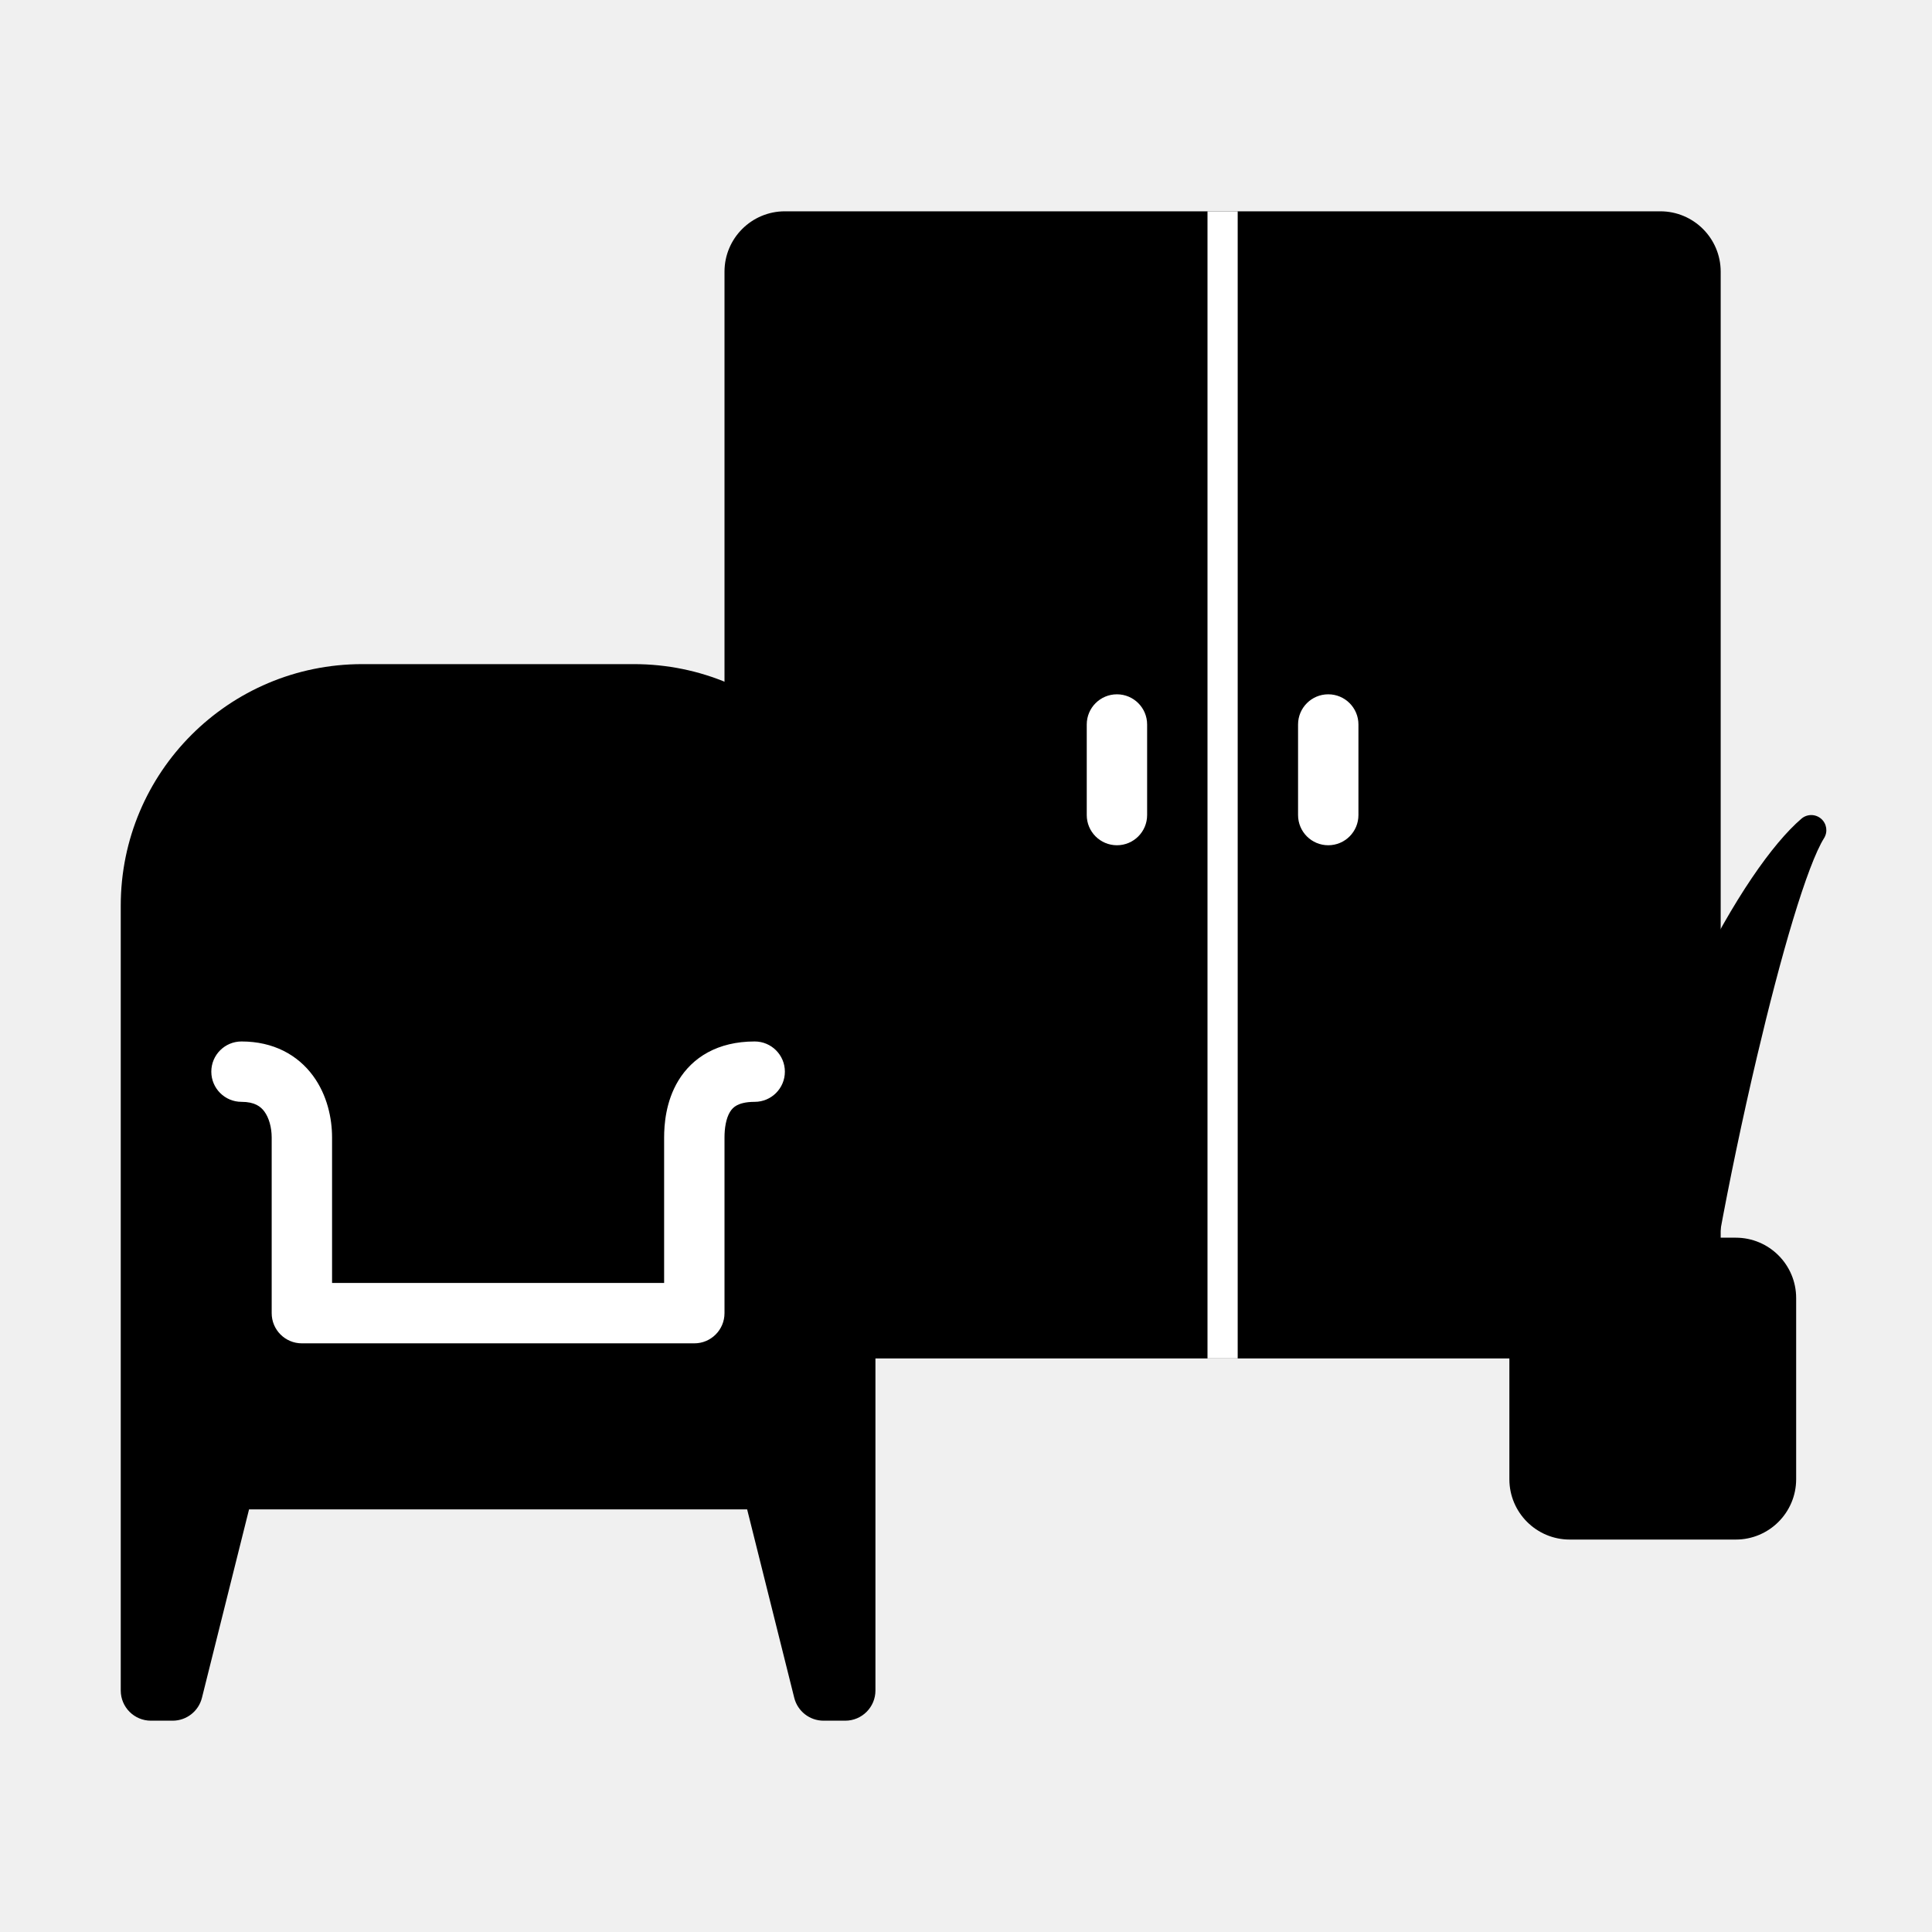
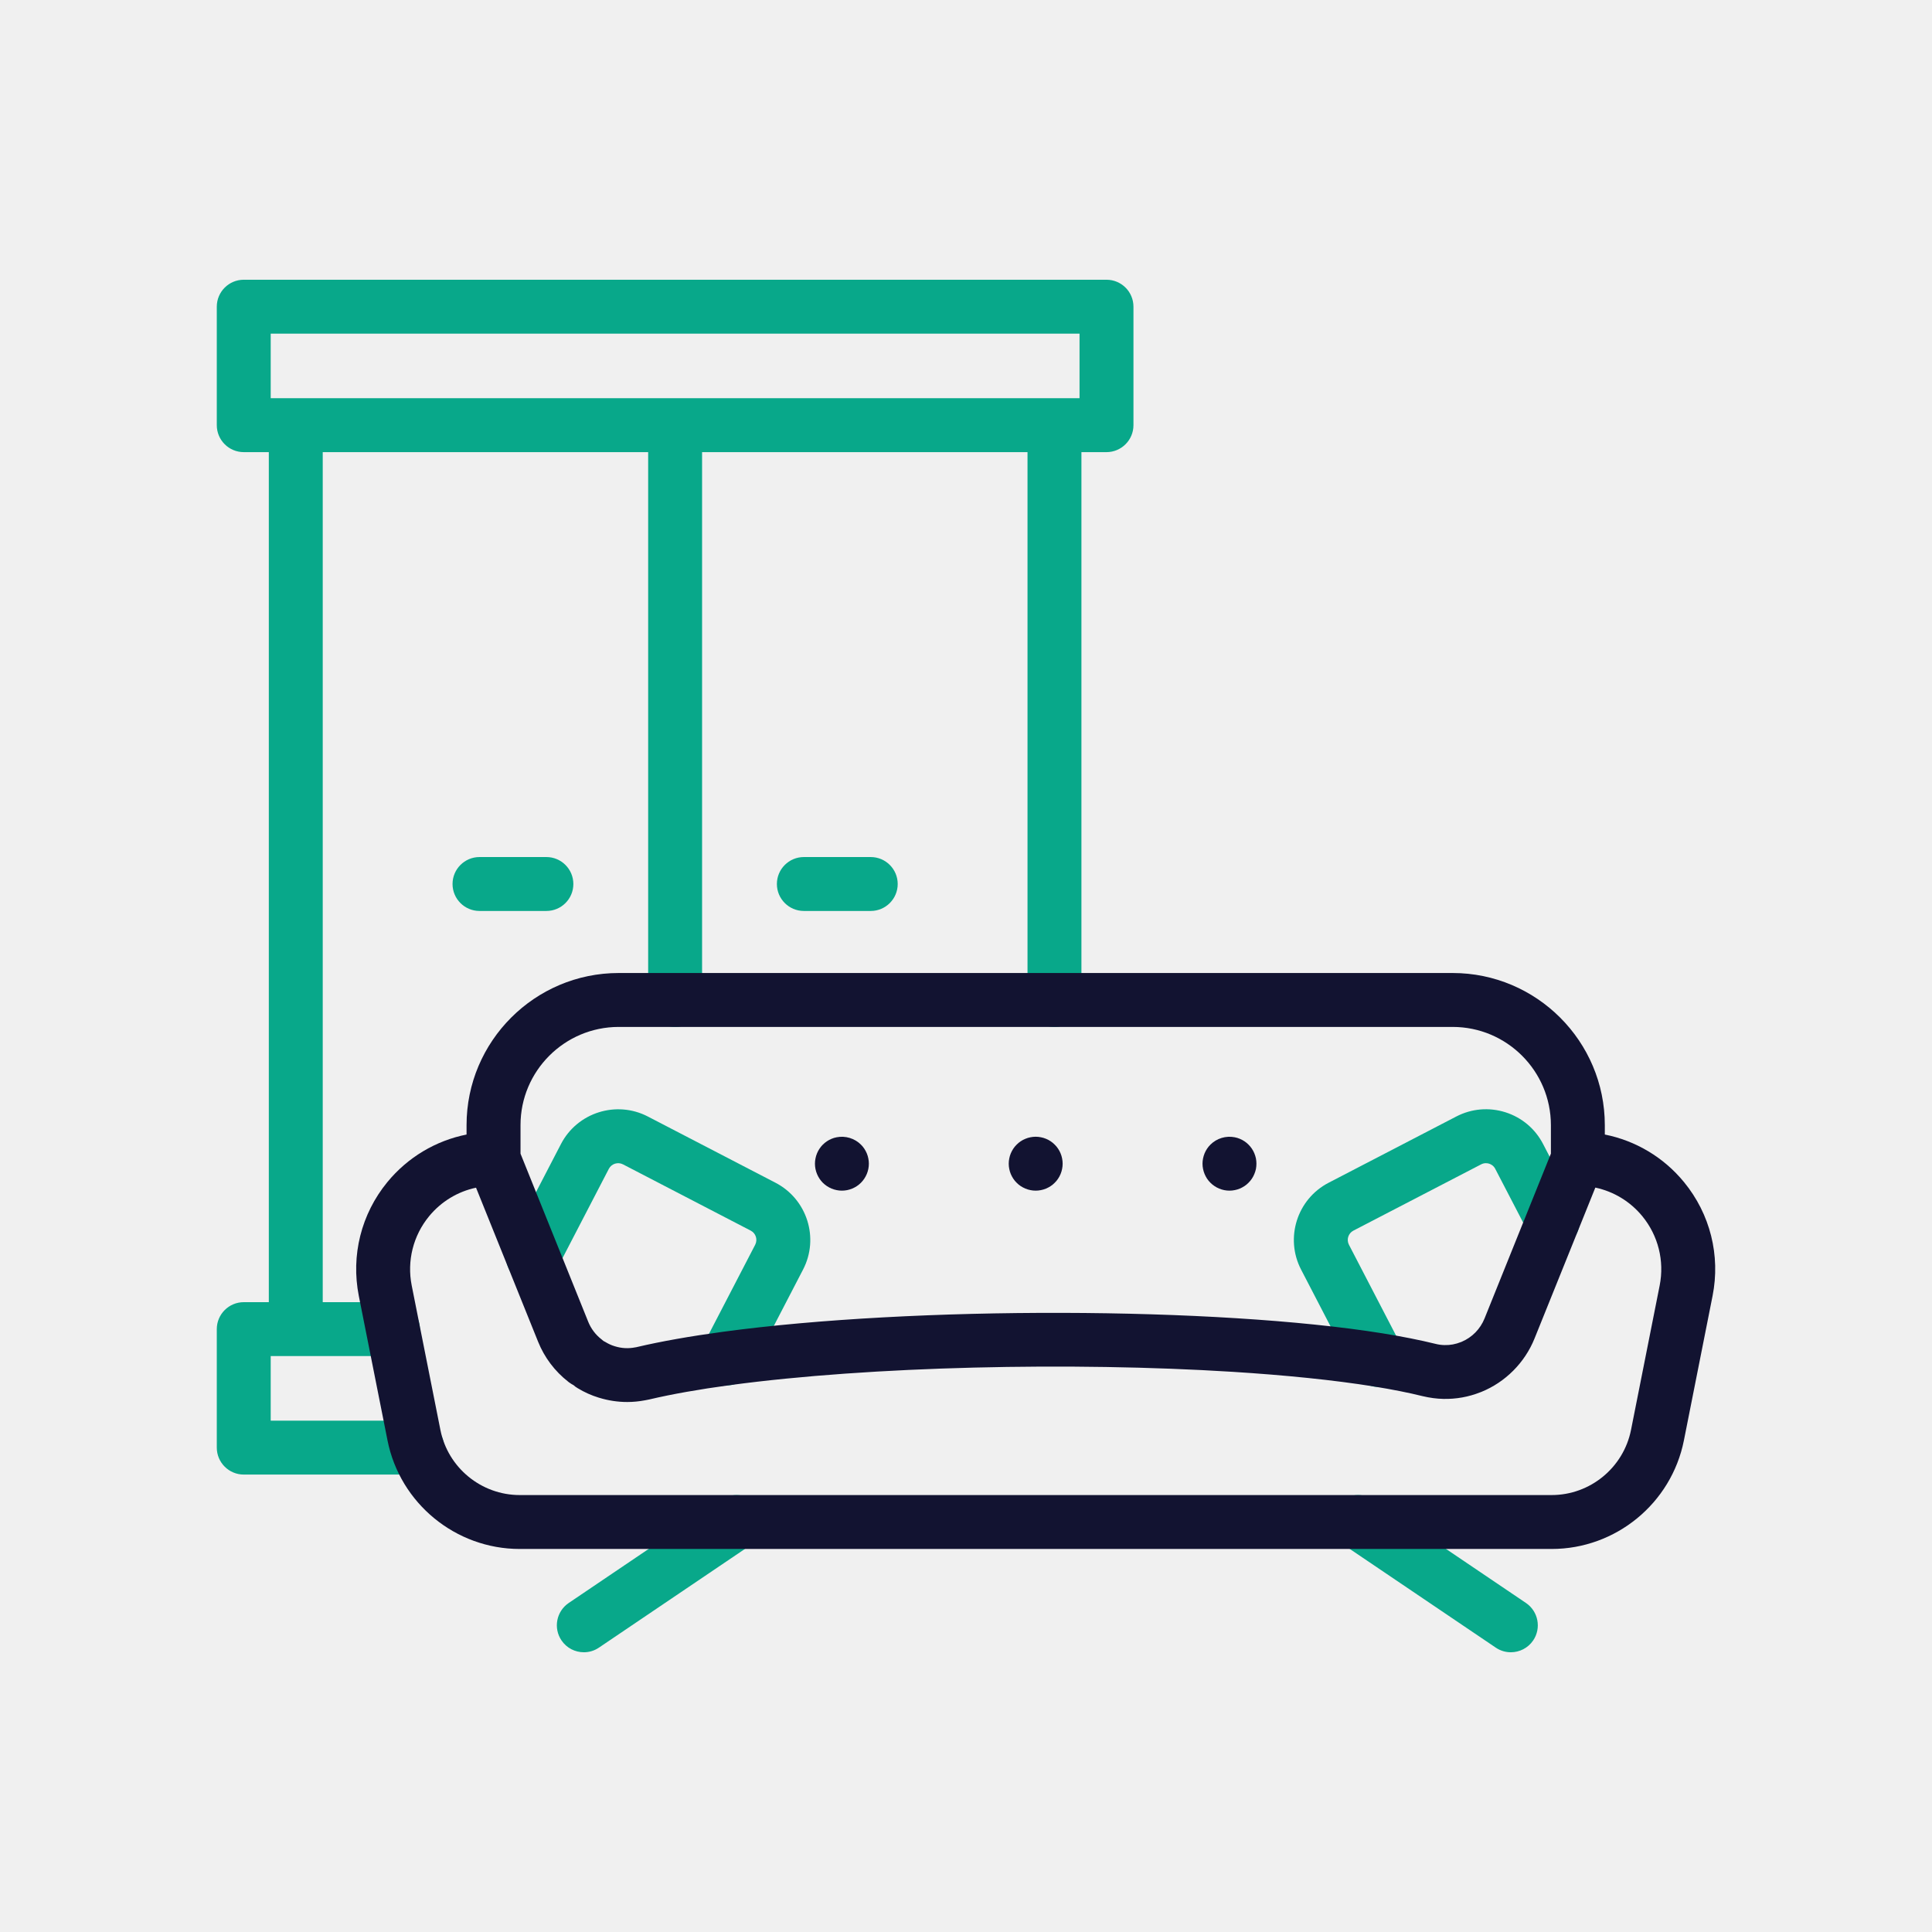
- <svg xmlns="http://www.w3.org/2000/svg" width="128" height="128" viewBox="0 0 128 128" fill="none">
-   <path d="M48 18C48 15.791 49.791 14 52 14H110C112.209 14 114 15.791 114 18V86C114 88.209 112.209 90 110 90H52C49.791 90 48 88.209 48 86V18Z" fill="black" />
-   <path d="M80 14H82V90H80V14Z" fill="white" />
-   <path d="M86 48C86 46.895 86.895 46 88 46V46C89.105 46 90 46.895 90 48V54C90 55.105 89.105 56 88 56V56C86.895 56 86 55.105 86 54V48Z" fill="white" />
-   <path d="M72 48C72 46.895 72.895 46 74 46V46C75.105 46 76 46.895 76 48V54C76 55.105 75.105 56 74 56V56C72.895 56 72 55.105 72 54V48Z" fill="white" />
-   <path d="M120.848 55.53C121.11 55.111 121.027 54.564 120.652 54.242C120.278 53.92 119.724 53.919 119.349 54.241C117.44 55.877 114.867 59.529 112.226 64.936C110.853 67.749 109.449 71.061 108.1 74.857C105.077 71.224 101.891 69.016 99.351 68.064C98.91 67.898 98.414 68.063 98.159 68.459C97.904 68.854 97.96 69.374 98.293 69.707C99.415 70.829 101.104 73.568 102.665 76.753C103.52 78.498 104.309 80.319 104.924 82H104C101.791 82 100 83.791 100 86V98C100 100.209 101.791 102 104 102H115C117.209 102 119 100.209 119 98V86C119 83.791 117.209 82 115 82H113.889C114.546 78.389 115.441 74.092 116.411 69.98C117.189 66.679 118.012 63.513 118.793 60.93C119.587 58.305 120.304 56.4 120.848 55.53Z" fill="black" />
-   <path d="M24 44C15.163 44 8 51.163 8 60V112C8 113.105 8.895 114 10 114H11.438C12.356 114 13.156 113.375 13.379 112.485L16.5 100H49.5L52.621 112.485C52.844 113.375 53.644 114 54.562 114H56C57.105 114 58 113.105 58 112V60C58 51.163 50.837 44 42 44H24Z" fill="black" />
-   <path fill-rule="evenodd" clip-rule="evenodd" d="M14 71C14 69.895 14.895 69 16 69C18.122 69 19.725 69.897 20.735 71.268C21.681 72.552 22 74.097 22 75.364V85H44V75.364C44 74.518 44.104 72.981 44.939 71.601C45.876 70.053 47.549 69 50 69C51.105 69 52 69.895 52 71C52 72.105 51.105 73 50 73C49.373 73 49.013 73.125 48.811 73.235C48.615 73.341 48.475 73.484 48.361 73.672C48.096 74.11 48 74.755 48 75.364V87C48 88.105 47.105 89 46 89H20C18.895 89 18 88.105 18 87V75.364C18 74.691 17.819 74.054 17.515 73.641C17.275 73.315 16.878 73 16 73C14.895 73 14 72.105 14 71Z" fill="white" />
+ <svg xmlns="http://www.w3.org/2000/svg" version="1.1" id="Warstwa_1" x="0px" y="0px" viewBox="0 0 430 430" style="enable-background:new 0 0 430 430;" xml:space="preserve">
+   <style type="text/css">
+ 	.st0{fill:#08a88a;}
+ 	.st1{fill:#121331;}
+ 	.st2{fill:none;}
+ 	.st3{fill:none;stroke:#121331;stroke-width:12;stroke-linecap:round;stroke-linejoin:round;stroke-miterlimit:10;}
+ 	.st4{fill:#08a88a;}
+ </style>
+   <g>
+     <g>
+       <path class="st0" d="M246.27,62.26H54.25c-3.31,0-6,2.69-6,6v26.37c0,3.31,2.69,6,6,6h5.58v189.19h-5.58c-3.31,0-6,2.69-6,6v26.37    c0,3.31,2.69,6,6,6h38.61c3.31,0,6-2.69,6-6s-2.69-6-6-6H60.25v-14.37h27.2c3.31,0,6-2.69,6-6s-2.69-6-6-6H71.83V100.63h72.43    v121.94c0,3.31,2.69,6,6,6s6-2.69,6-6V100.63h72.43v121.94c0,3.31,2.69,6,6,6s6-2.69,6-6V100.63h5.58c3.31,0,6-2.69,6-6V68.26    C252.27,64.94,249.58,62.26,246.27,62.26z M60.25,74.26h180.02v14.37h-5.5c-0.03,0-0.06,0-0.09,0s-0.06,0-0.09,0H60.25V74.26z" />
+       <path class="st0" d="M127.61,196.75c0-3.31-2.69-6-6-6h-14.89c-3.31,0-6,2.69-6,6s2.69,6,6,6h14.89    C124.92,202.75,127.61,200.07,127.61,196.75z" />
+       <path class="st0" d="M193.8,190.75h-14.89c-3.31,0-6,2.69-6,6s2.69,6,6,6h14.89c3.31,0,6-2.69,6-6S197.11,190.75,193.8,190.75z" />
+       <path class="st0" d="M160.59,333.78l-34.01,22.99c-2.75,1.86-3.47,5.59-1.61,8.33c1.16,1.72,3.05,2.64,4.98,2.64    c1.16,0,2.32-0.33,3.35-1.03l34.01-22.99c2.75-1.86,3.47-5.59,1.61-8.33C167.06,332.65,163.33,331.93,160.59,333.78z" />
+       <path class="st0" d="M339.63,356.77l-34.01-22.99c-2.75-1.86-6.48-1.13-8.33,1.61c-1.86,2.75-1.13,6.48,1.61,8.33l34.01,22.99    c1.03,0.7,2.2,1.03,3.35,1.03c1.93,0,3.82-0.93,4.98-2.64C343.09,362.36,342.37,358.63,339.63,356.77z" />
+       <path class="st0" d="M350.92,269.03l-7.48-14.41c-1.75-3.39-4.73-5.9-8.37-7.06c-3.65-1.16-7.54-0.83-10.95,0.94l-28.43,14.75    c-7.01,3.64-9.75,12.31-6.11,19.32l11.87,22.88c1.07,2.06,3.16,3.24,5.33,3.24c0.93,0,1.88-0.22,2.76-0.68    c2.94-1.53,4.09-5.15,2.56-8.09l-11.87-22.88c-0.59-1.14-0.15-2.55,0.99-3.14l28.43-14.75c0.75-0.39,1.45-0.26,1.79-0.15    c0.34,0.11,0.97,0.4,1.35,1.14l7.49,14.42c1.53,2.94,5.15,4.09,8.09,2.56C351.3,275.59,352.45,271.97,350.92,269.03z" />
+       <path class="st0" d="M172.62,263.25l-28.43-14.75c-7.02-3.64-15.69-0.89-19.33,6.11l-11.58,22.32c-1.53,2.94-0.38,6.56,2.56,8.09    c2.94,1.53,6.56,0.38,8.09-2.56l11.58-22.32c0.59-1.14,2.01-1.58,3.15-0.99l28.43,14.75c1.14,0.59,1.58,2,0.99,3.14l-11.7,22.55    c-1.53,2.94-0.38,6.56,2.56,8.09c0.88,0.46,1.83,0.68,2.76,0.68c2.17,0,4.26-1.18,5.33-3.24l11.7-22.55    C182.38,275.56,179.63,266.9,172.62,263.25z" />
+     </g>
+     <g>
+       <path class="st1" d="M374.8,263.09c-4.53-5.52-10.75-9.21-17.62-10.58v-2.08c0-18.67-15.19-33.87-33.87-33.87H137.7    c-18.67,0-33.86,15.19-33.86,33.86v2.09c-6.86,1.37-13.08,5.06-17.62,10.58c-5.83,7.1-8.14,16.33-6.36,25.34l6.39,32.17    c2.78,14,15.16,24.15,29.42,24.15h229.68c14.27,0,26.64-10.15,29.43-24.15l6.38-32.17C382.95,279.42,380.63,270.19,374.8,263.09z     M137.7,228.56h185.61c12.06,0,21.87,9.81,21.87,21.87v6.33l-14.77,36.69c-0.96,2.36-2.76,4.2-5.09,5.19    c-0.05,0.02-0.11,0.04-0.16,0.06c-1.17,0.47-2.4,0.71-3.67,0.67c-0.65-0.01-1.32-0.1-1.99-0.27c-3.46-0.85-7.42-1.64-11.78-2.34    c-37.05-5.94-104.29-6.1-146.81-0.35c-7.31,0.99-13.76,2.13-19.11,3.39c-0.05,0.01-0.1,0.03-0.16,0.04    c-0.09,0.01-0.18,0.03-0.26,0.04c-1.5,0.3-3.06,0.22-4.52-0.24c-0.02-0.01-0.05-0.02-0.08-0.02c-0.01,0-0.01-0.01-0.02-0.01    c-0.7-0.21-1.38-0.53-2.03-0.93c-0.13-0.08-0.27-0.14-0.4-0.21c-0.02-0.02-0.04-0.03-0.05-0.04c-0.1-0.09-0.2-0.17-0.31-0.26    c-0.04-0.03-0.07-0.06-0.11-0.09c-1.31-1.02-2.33-2.37-2.95-3.92l-15.06-37.39v-6.35C115.84,238.37,125.65,228.56,137.7,228.56z     M369.39,286.1l-6.38,32.16c-1.68,8.4-9.1,14.49-17.66,14.49H115.67c-8.56,0-15.98-6.09-17.65-14.49l-6.39-32.16    c-1.08-5.47,0.33-11.08,3.86-15.39c2.7-3.29,6.39-5.51,10.46-6.37c0,0,0,0,0,0l13.82,34.3c1.41,3.5,3.72,6.56,6.68,8.87    c0.03,0.03,0.07,0.06,0.1,0.08c0.04,0.03,0.08,0.07,0.13,0.1c0.02,0.02,0.05,0.03,0.08,0.05c0.24,0.17,0.48,0.33,0.74,0.47    c0.01,0,0.02,0.01,0.03,0.01c0.03,0.01,0.05,0.03,0.08,0.04c0.29,0.26,0.6,0.5,0.94,0.69c1.49,0.91,3.07,1.62,4.71,2.12    c0,0,0.01,0,0.01,0c0,0,0,0,0,0c0.03,0.02,0.07,0.02,0.1,0.03c2.02,0.62,4.12,0.94,6.23,0.94c1.32,0,2.65-0.13,3.96-0.38    c0.28-0.04,0.58-0.1,0.92-0.18c5.04-1.19,11.1-2.26,18.03-3.2c31.26-4.22,76.1-5.19,111.78-2.96c11.78,0.74,22.57,1.83,31.53,3.27    c4.03,0.65,7.67,1.37,10.82,2.15c1.55,0.37,3.11,0.58,4.6,0.61c2.84,0.06,5.59-0.43,8.22-1.47c0.08-0.02,0.15-0.05,0.22-0.08    c5.36-2.17,9.68-6.5,11.85-11.88l10.36-25.7l3.18-7.9c4.07,0.86,7.76,3.08,10.46,6.37C369.07,275.02,370.47,280.63,369.39,286.1z" />
+       <path class="st1" d="M184.05,263.99c0.32,0.21,0.67,0.4,1.03,0.55c0.36,0.15,0.74,0.26,1.13,0.34c0.38,0.08,0.78,0.12,1.17,0.12    c1.58,0,3.13-0.64,4.24-1.76c1.12-1.12,1.76-2.66,1.76-4.24c0-0.39-0.04-0.79-0.12-1.17c-0.07-0.39-0.19-0.76-0.34-1.13    c-0.15-0.36-0.34-0.71-0.55-1.03c-0.22-0.33-0.47-0.64-0.75-0.91c-1.39-1.4-3.47-2.03-5.41-1.64c-0.39,0.07-0.77,0.19-1.13,0.34    c-0.36,0.15-0.71,0.33-1.03,0.55c-0.33,0.22-0.64,0.47-0.92,0.75c-0.27,0.27-0.52,0.58-0.74,0.91c-0.22,0.32-0.4,0.67-0.55,1.03    c-0.15,0.37-0.27,0.74-0.34,1.13c-0.08,0.38-0.12,0.78-0.12,1.17c0,1.58,0.64,3.12,1.75,4.24    C183.41,263.52,183.72,263.77,184.05,263.99z" />
+       <path class="st1" d="M224.97,261.3c0.15,0.36,0.34,0.71,0.55,1.03c0.22,0.33,0.47,0.64,0.75,0.91c0.27,0.28,0.58,0.53,0.91,0.75    c0.33,0.21,0.67,0.4,1.04,0.55c0.36,0.15,0.74,0.27,1.12,0.34c0.39,0.08,0.78,0.12,1.17,0.12s0.79-0.04,1.17-0.12    c0.38-0.07,0.76-0.19,1.13-0.34c0.36-0.15,0.71-0.34,1.03-0.55c0.33-0.22,0.64-0.47,0.91-0.75c0.28-0.27,0.53-0.58,0.75-0.91    c0.22-0.32,0.4-0.67,0.55-1.03c0.15-0.37,0.27-0.74,0.34-1.13c0.08-0.38,0.12-0.78,0.12-1.17c0-0.39-0.04-0.79-0.12-1.17    c-0.07-0.39-0.19-0.76-0.34-1.13c-0.15-0.36-0.33-0.71-0.55-1.03c-0.22-0.33-0.47-0.64-0.75-0.91c-0.27-0.28-0.58-0.53-0.91-0.75    c-0.32-0.22-0.67-0.4-1.03-0.55c-0.37-0.15-0.74-0.27-1.13-0.34c-0.77-0.16-1.57-0.16-2.34,0c-0.39,0.07-0.76,0.19-1.12,0.34    c-0.37,0.15-0.72,0.33-1.04,0.55c-0.33,0.22-0.64,0.47-0.91,0.75c-0.28,0.27-0.53,0.58-0.75,0.91c-0.21,0.32-0.4,0.67-0.55,1.03    c-0.15,0.37-0.27,0.74-0.34,1.13c-0.08,0.38-0.12,0.78-0.12,1.17c0,0.39,0.04,0.79,0.12,1.17    C224.7,260.56,224.82,260.93,224.97,261.3z" />
+       <path class="st1" d="M268.1,261.29c0.15,0.37,0.34,0.71,0.55,1.04c0.22,0.33,0.47,0.63,0.75,0.91c1.12,1.12,2.66,1.76,4.24,1.76    c0.39,0,0.79-0.04,1.17-0.12c0.39-0.07,0.76-0.19,1.13-0.34c0.36-0.15,0.71-0.34,1.03-0.55c0.33-0.22,0.64-0.47,0.91-0.75    c0.28-0.28,0.53-0.58,0.75-0.91c0.22-0.33,0.4-0.67,0.55-1.04c0.15-0.36,0.27-0.74,0.35-1.12c0.07-0.38,0.11-0.78,0.11-1.17    c0-0.39-0.04-0.79-0.11-1.17c-0.08-0.39-0.2-0.76-0.35-1.13c-0.15-0.36-0.33-0.71-0.55-1.03c-0.22-0.33-0.47-0.64-0.75-0.91    c-0.27-0.28-0.58-0.53-0.91-0.75c-0.32-0.22-0.67-0.4-1.03-0.55c-0.37-0.15-0.74-0.27-1.13-0.34c-1.95-0.39-4.02,0.24-5.41,1.64    c-0.28,0.27-0.53,0.58-0.75,0.91c-0.21,0.32-0.4,0.67-0.55,1.03c-0.15,0.37-0.26,0.74-0.34,1.13c-0.08,0.38-0.12,0.78-0.12,1.17    c0,0.39,0.04,0.79,0.12,1.17S267.95,260.93,268.1,261.29z" />
+     </g>
+   </g>
</svg>
